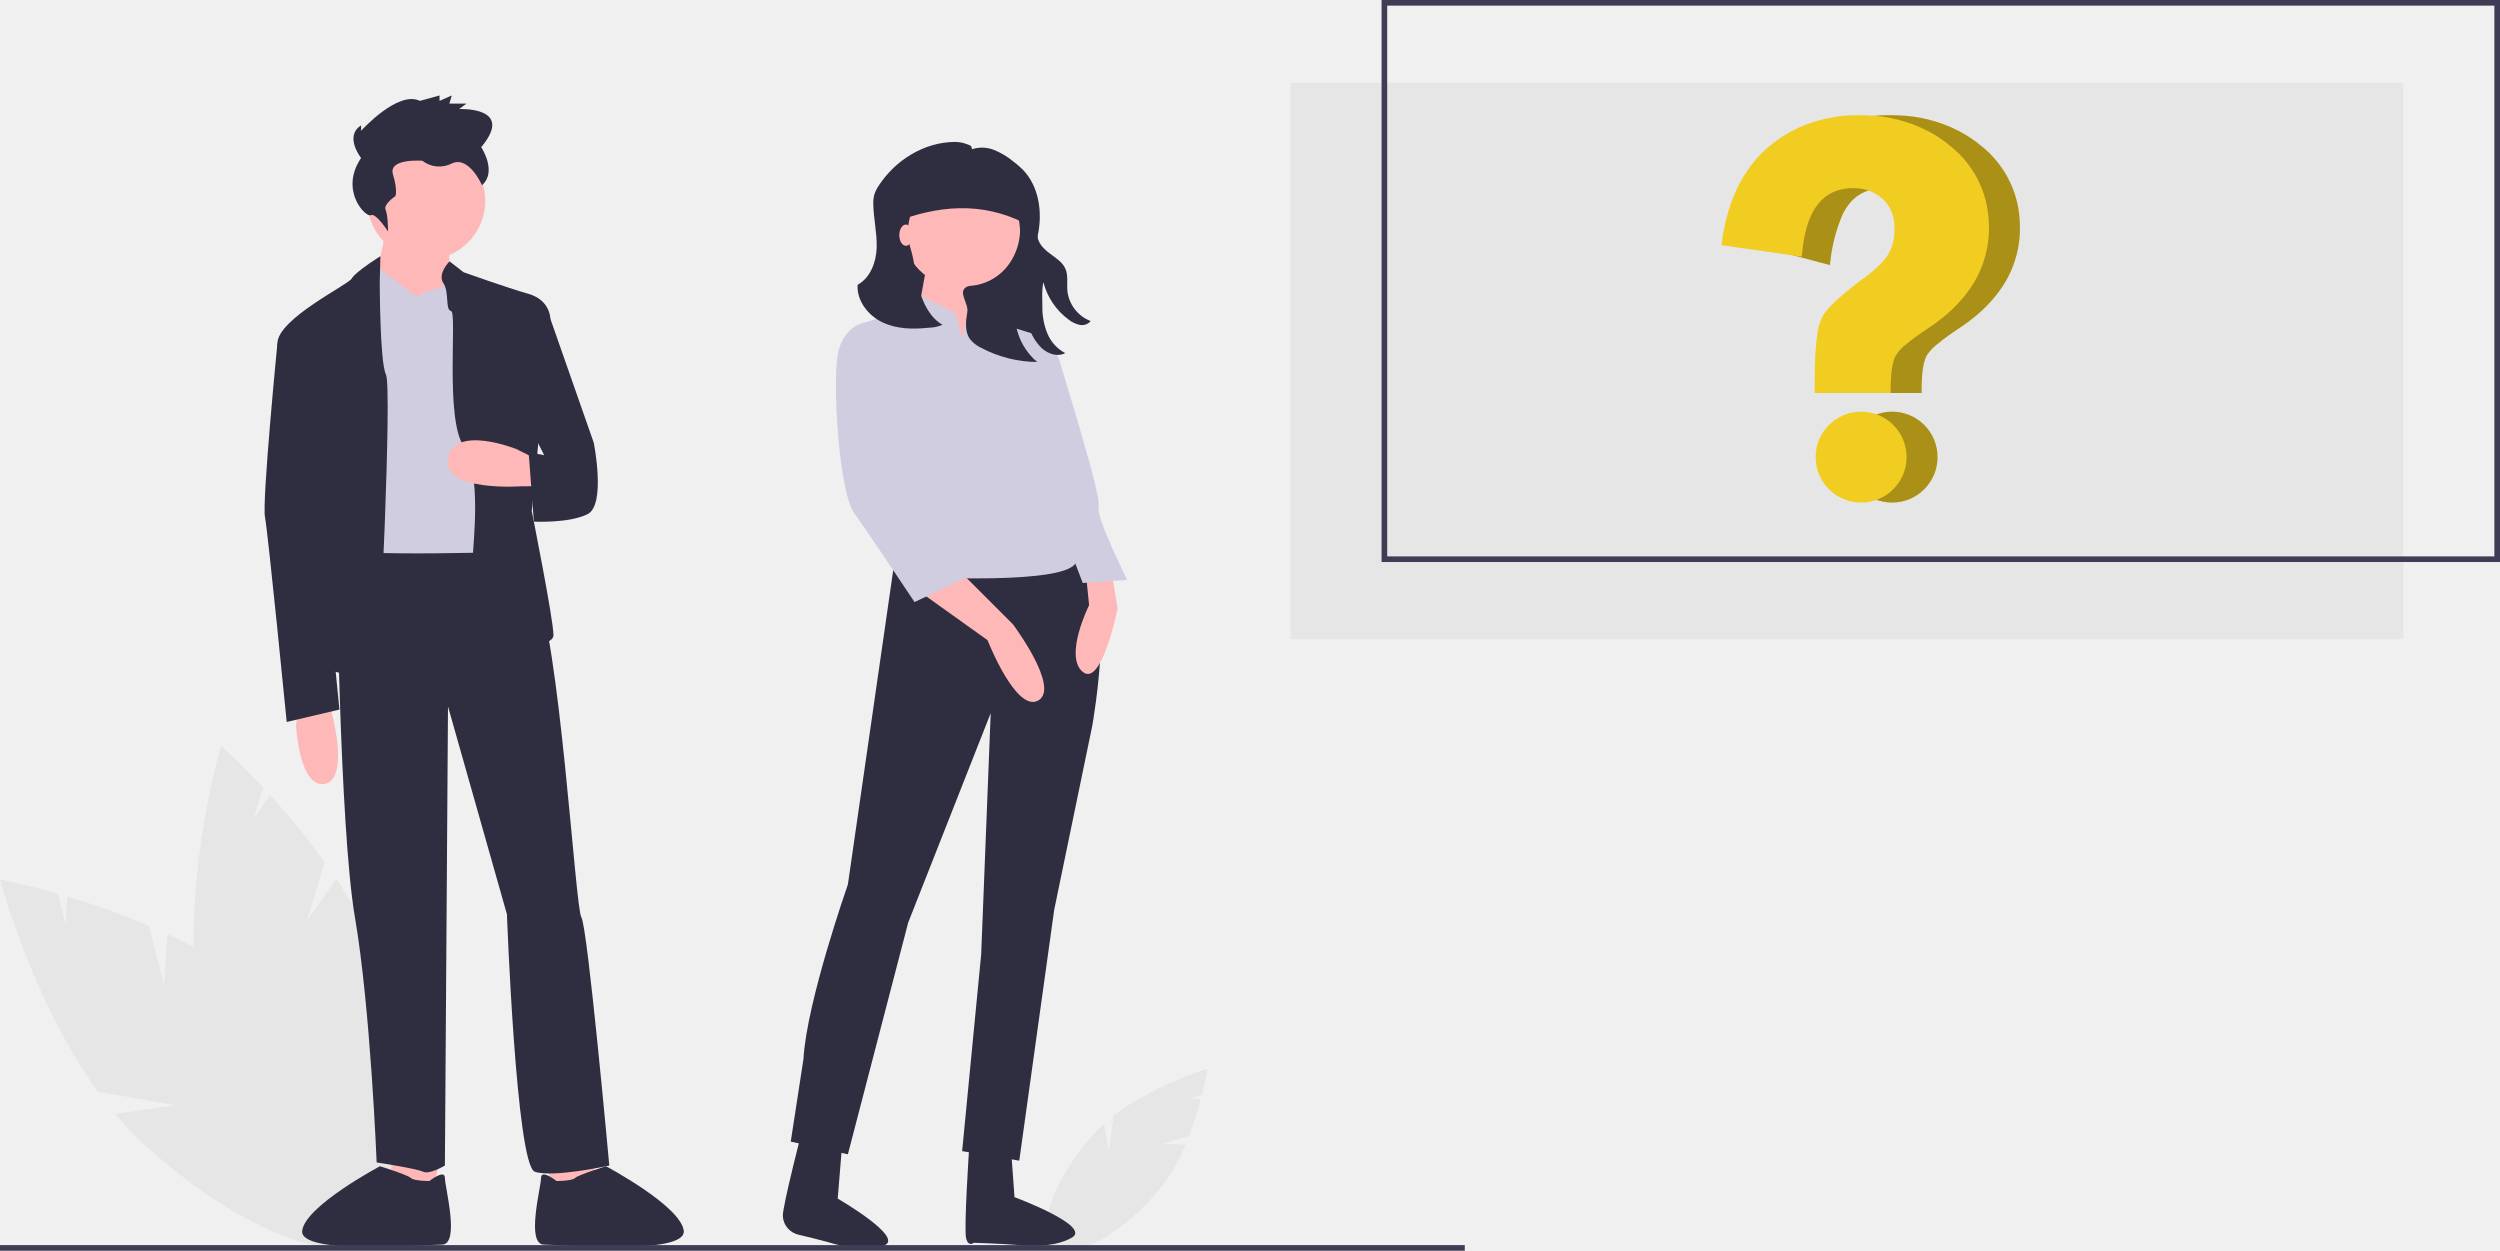
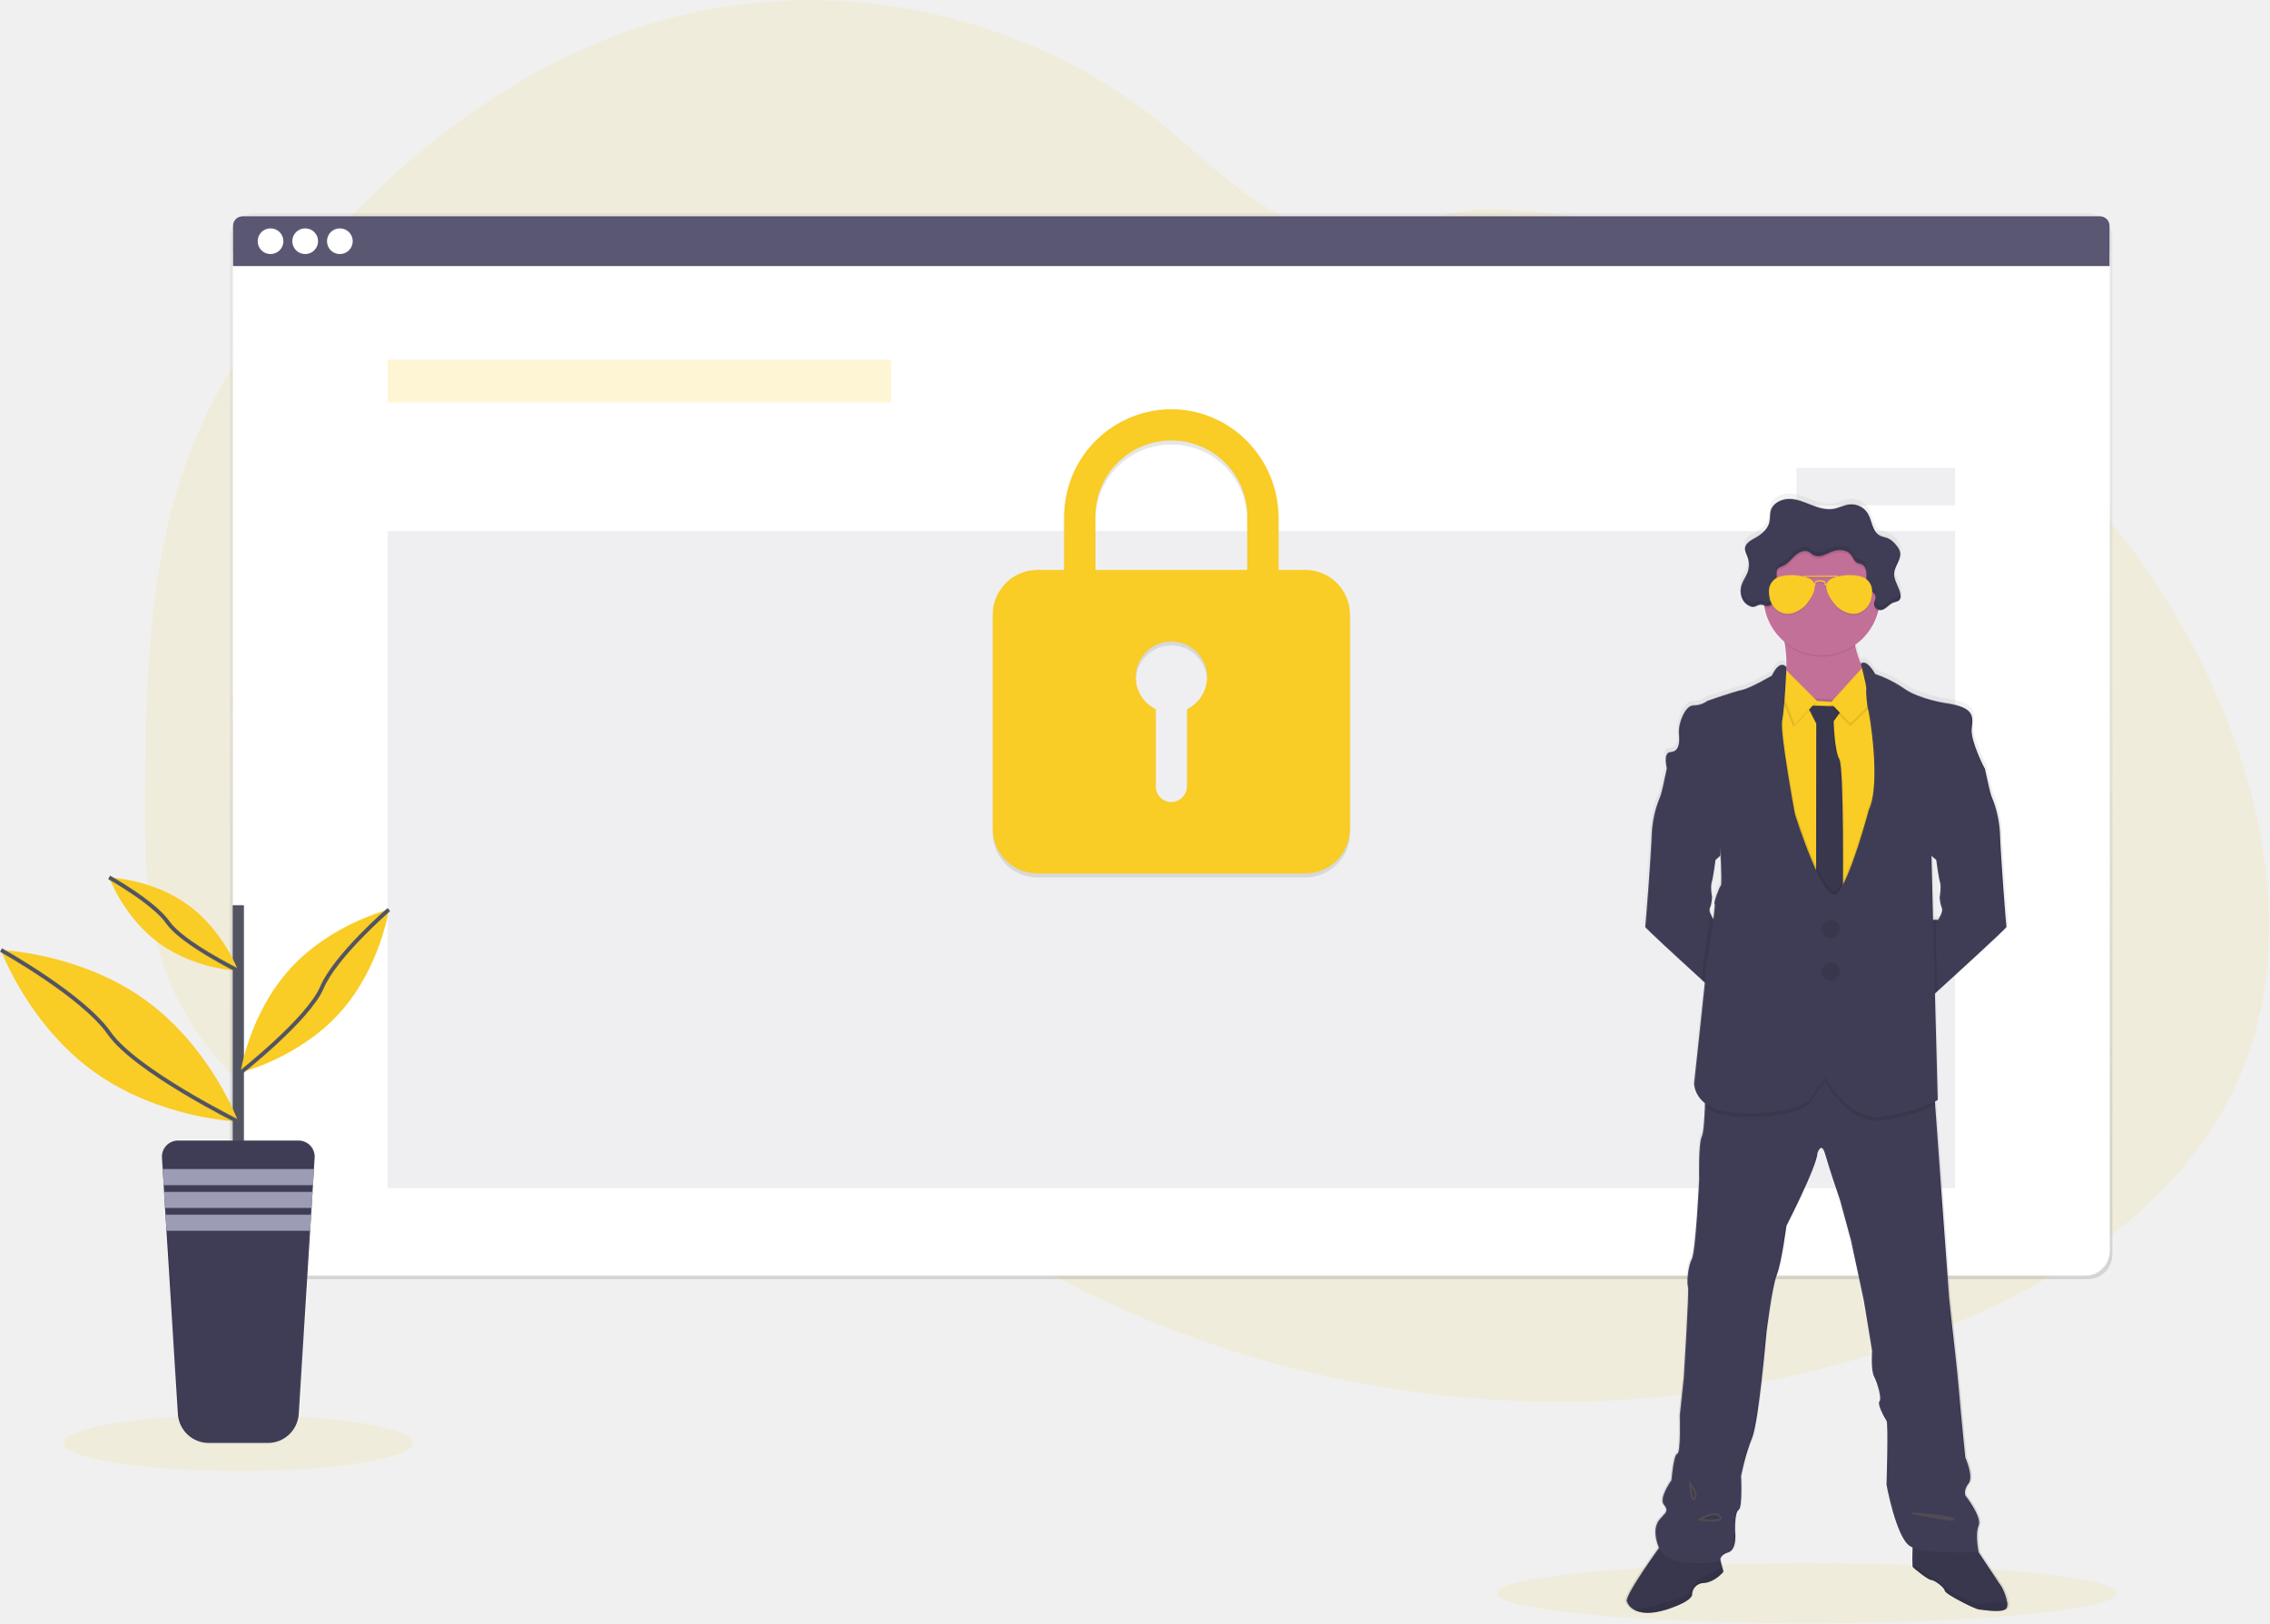
- <svg xmlns="http://www.w3.org/2000/svg" id="ffb55883-6880-4c99-84fd-4a8eccb5f463" data-name="Layer 1" width="887.5" height="444.01" viewBox="0 0 887.5 444.01">
-   <rect x="458.131" y="29.395" width="395.038" height="197.519" fill="#e6e6e6" />
-   <path d="M568.961,634.043l9.356-2.697a122.561,122.561,0,0,0,4.242-13.147l-4.394-.16,4.79-1.381c1.387-5.527,1.955-9.276,1.955-9.276s-18.976,5.652-33.266,16.681l-1.763,12.37-1.687-9.511a49.586,49.586,0,0,0-4.392,4.421c-13.757,15.817-19.744,33.132-13.372,38.675s22.691-2.787,36.448-18.603a65.281,65.281,0,0,0,10.215-17.075Z" transform="translate(-156.25 -227.9951)" fill="#e6e6e6" />
-   <path d="M214.485,577.687l-5.333-21.034a273.135,273.135,0,0,0-28.978-10.396l-.673,9.775-2.73-10.77c-12.212-3.487-20.52-5.023-20.52-5.023s11.222,42.674,34.759,75.298l27.426,4.818-21.307,3.072a110.504,110.504,0,0,0,9.531,10.1c34.24,31.782,72.377,46.364,85.181,32.569s-4.573-50.742-38.813-82.524c-10.615-9.853-23.949-17.76-37.297-23.982Z" transform="translate(-156.25 -227.9951)" fill="#e6e6e6" />
-   <path d="M265.205,554.844l6.307-20.763a273.135,273.135,0,0,0-19.433-23.878l-5.629,8.02,3.229-10.631c-8.652-9.298-14.969-14.907-14.969-14.907s-12.452,42.331-9.166,82.426l20.988,18.301-19.827-8.384a110.503,110.503,0,0,0,2.938,13.573c12.883,44.906,37.992,77.101,56.084,71.911s22.314-45.801,9.431-90.706c-3.994-13.921-11.322-27.582-19.531-39.809Z" transform="translate(-156.25 -227.9951)" fill="#e6e6e6" />
-   <polygon points="194.275 413.765 196.478 423.676 211.894 422.574 210.793 411.563 194.275 413.765" fill="#ffb8b8" />
-   <polygon points="155.735 413.765 153.533 423.676 138.116 422.574 139.218 411.563 155.735 413.765" fill="#ffb8b8" />
-   <circle cx="151.33" cy="71.306" r="20.922" fill="#ffb8b8" />
-   <polygon points="138.116 76.812 132.611 102.139 160.139 110.948 159.038 79.015 138.116 76.812" fill="#ffb8b8" />
-   <path d="M304.277,333.437l-13.854-10.489s-2.663-3.826-3.764-.522S275.647,337.842,275.647,337.842l7.708,90.295,58.361,1.101s-22.805-105.259-25.717-101.631S305.378,331.235,304.277,333.437Z" transform="translate(-156.25 -227.9951)" fill="#d0cde1" />
-   <path d="M315.839,320.774s-4.405,4.405-2.202,7.708.551,9.429,2.753,9.945-2.202,37.955,4.405,47.865,3.303,35.237,3.303,39.642,6.607,30.832,6.607,30.832,22.023,2.202,22.023-3.303-7.708-44.046-7.708-44.046l6.607-68.272s0-6.607-7.708-8.809-23.124-7.708-23.124-7.708Z" transform="translate(-156.25 -227.9951)" fill="#2f2e41" />
-   <path d="M347.222,400.608H341.716s-28.63,2.202-26.428-9.91,24.225-3.303,24.225-3.303l6.607,3.303Z" transform="translate(-156.25 -227.9951)" fill="#ffb8b8" />
-   <path d="M291.298,318.922s-9.044,5.706-10.145,7.908-26.428,14.315-26.428,23.124,7.708,18.72,7.708,18.72l9.91,96.901s16.517,5.506,17.618,1.101,5.506-101.306,3.303-105.711-2.202-33.035-2.202-33.035Z" transform="translate(-156.25 -227.9951)" fill="#2f2e41" />
-   <path d="M262.433,478.79l-1.101,6.607s1.101,22.023,9.91,20.922,3.303-23.124,3.303-23.124l-1.101-4.405Z" transform="translate(-156.25 -227.9951)" fill="#ffb8b8" />
-   <path d="M275.647,422.631s1.101,99.104,6.607,131.037,7.708,86.991,7.708,86.991,14.315,2.202,16.517,3.303,7.708-2.202,7.708-2.202l1.101-162.971,20.922,73.777s3.303,89.193,9.91,91.396,26.428-2.202,26.428-2.202-7.708-84.789-9.91-88.092-7.708-100.205-16.517-117.823l-3.303-12.113S280.051,425.934,275.647,422.631Z" transform="translate(-156.25 -227.9951)" fill="#2f2e41" />
-   <path d="M353.829,647.266s-5.506-4.405-5.506-1.101-5.506,23.675,1.101,23.675,50.653,3.854,49.552-4.955-27.599-22.876-27.599-22.876-9.841,3.055-10.942,4.156S353.829,647.266,353.829,647.266Z" transform="translate(-156.25 -227.9951)" fill="#2f2e41" />
-   <path d="M308.681,647.266s5.506-4.405,5.506-1.101,5.506,23.675-1.101,23.675-50.653,3.854-49.552-4.955,27.599-22.876,27.599-22.876,9.841,3.055,10.942,4.156S308.681,647.266,308.681,647.266Z" transform="translate(-156.25 -227.9951)" fill="#2f2e41" />
-   <path d="M343.918,340.044l7.708,1.101,15.416,44.046s4.405,22.023-2.202,25.327-19.077,2.658-19.077,2.658L343.918,388.495l5.506,1.101-5.506-11.012Z" transform="translate(-156.25 -227.9951)" fill="#2f2e41" />
-   <path d="M260.231,345.55l-5.506,4.405s-5.506,56.159-4.405,61.665,7.708,72.676,7.708,72.676l18.72-4.405L263.534,346.651Z" transform="translate(-156.25 -227.9951)" fill="#2f2e41" />
-   <path d="M284.434,284.095s-6.091-7.727,0-11.591v1.932s13.053-14.489,20.885-10.625l6.962-1.932v1.932l4.351-1.932-.87,2.898h6.091l-2.611,1.932s20.014-.966,7.832,13.523c0,0,5.791,8.687.285,13.52,0,0-4.636-10.622-10.727-7.724a9.7,9.7,0,0,1-10.442-.966s-12.183-.966-10.442,4.83.87,7.727.87,7.727-4.351,2.898-3.481,4.83.87,7.727.87,7.727-4.351-6.761-6.091-5.795S276.603,295.686,284.434,284.095Z" transform="translate(-156.25 -227.9951)" fill="#2f2e41" />
-   <polygon points="366.909 125.259 320.608 126.409 314.376 71.2 366.909 71.2 366.909 125.259" fill="#2f2e41" />
-   <path d="M474.148,424.824,457.247,542.002s-14.647,41.688-15.774,61.969l-4.507,29.295,20.281,4.507L478.655,555.523l29.295-74.363L504.569,566.79l-6.76,69.856,20.281,3.38,12.394-89.01L544.004,485.667s10.14-56.336-5.634-61.969Z" transform="translate(-156.25 -227.9951)" fill="#2f2e41" />
-   <path d="M455.891,626.075l-2.255,27.424s24.135,13.953,16.391,16.658-18.343-.775-20.511-1.39c-2.289-.649-6.564-1.684-9.798-2.451a7.186,7.186,0,0,1-5.562-6.472l-.006-.101c-.195-3.375,7.418-32.7,7.418-32.7Z" transform="translate(-156.25 -227.9951)" fill="#2f2e41" />
-   <path d="M514.499,626.761l1.9,26.223s27.483,10.211,20.399,14.345-18.153,2.744-20.399,2.555c-4.14-.349-14.443-.696-14.443-.696s-1.905,1.649-2.741-1.626,1.115-32.532,1.115-32.532Z" transform="translate(-156.25 -227.9951)" fill="#2f2e41" />
-   <circle cx="341.559" cy="80.777" r="21.408" fill="#ffb8b8" />
-   <polygon points="329.165 93.171 324.658 117.959 343.812 126.973 348.319 95.425 329.165 93.171" fill="#ffb8b8" />
-   <path d="M483.161,438.345l23.661,16.901s10.14,25.914,18.027,21.408-9.014-27.041-9.014-27.041L496.682,430.458Z" transform="translate(-156.25 -227.9951)" fill="#ffb8b8" />
-   <path d="M550.764,430.458l2.253,13.521s-5.634,28.168-12.394,22.534,2.253-23.661,2.253-23.661l-1.127-11.267Z" transform="translate(-156.25 -227.9951)" fill="#ffb8b8" />
-   <path d="M497.809,348.207l-2.253-9.014-13.521-6.76-4.507,5.634-14.647,4.507,16.901,90.137s57.462,3.38,58.589-5.634S527.103,393.276,527.103,393.276s3.38-12.394,2.253-19.154l-4.507-27.041-18.027-5.634-4.117-4.981-3.77,6.108Z" transform="translate(-156.25 -227.9951)" fill="#d0cde1" />
-   <path d="M466.261,344.827l-3.38-2.253s-6.76,1.127-9.014,10.14,0,49.575,5.634,57.462,21.408,31.548,21.408,31.548l21.408-10.14-22.534-25.914-5.634-32.675Z" transform="translate(-156.25 -227.9951)" fill="#d0cde1" />
-   <path d="M515.836,349.334l9.014-2.253s5.634,2.253,7.887,10.14,14.647,47.322,13.521,50.702,10.14,25.914,10.14,25.914l-15.774,1.127-9.014-23.661-9.014-23.661Z" transform="translate(-156.25 -227.9951)" fill="#d0cde1" />
-   <path d="M460.705,329.102c4.515-2.479,6.616-8.044,6.765-13.192.15-5.148-1.099-10.244-1.197-15.393a11.898,11.898,0,0,1,.267-3.139,12.074,12.074,0,0,1,1.727-3.574c5.871-8.996,16.076-15.324,26.826-15.424a11.914,11.914,0,0,1,4.539.835c1.111.445,1.475.391,1.688,1.755a11.359,11.359,0,0,1,7.796.248,26.375,26.375,0,0,1,6.817,4.06,30.749,30.749,0,0,1,3.447,2.984c5.681,5.885,6.989,14.955,5.343,22.968-.535,2.605,2.032,5.12,4.156,6.72s4.577,3.069,5.62,5.515c1.003,2.353.452,5.044.654,7.594a12.989,12.989,0,0,0,8.286,10.913,3.998,3.998,0,0,1-3.857,1.356,9.492,9.492,0,0,1-4.019-1.913,23.906,23.906,0,0,1-8.912-13.224c-.624,2.838-.382,5.765-.359,8.67a24.217,24.217,0,0,0,1.756,9.47,13.866,13.866,0,0,0,6.384,7.03c-2.786,1.364-5.857.376-8.218-1.637a17.175,17.175,0,0,1-4.729-7.88,39.274,39.274,0,0,1-1.892-14.906,21.283,21.283,0,0,0-2.671,14.51,22.184,22.184,0,0,0,7.524,13.06,43.219,43.219,0,0,1-19.781-4.982,11.196,11.196,0,0,1-4.057-3.125c-1.963-2.724-1.499-6.439-.948-9.751.436-2.619-2.837-6.405-.963-8.286a3.107,3.107,0,0,1,2.083-.895A18.437,18.437,0,0,0,514.823,321.194a21.316,21.316,0,0,0,3.549-10.93,19.889,19.889,0,1,0-38.886,5.902,39.911,39.911,0,0,1,1.448,6.74,52.959,52.959,0,0,0,1.614,7.841c1.418,4.938,3.82,9.976,8.265,12.551a12.9,12.9,0,0,1-4.915,1.041c-5.578.615-11.444.479-16.492-1.971C464.358,339.919,460.346,334.702,460.705,329.102Z" transform="translate(-156.25 -227.9951)" fill="#2f2e41" />
-   <path d="M472.876,307.247c16.019-6.42,31.81-7.79,47.191,0V294.306a8.429,8.429,0,0,0-8.429-8.429H479.535a6.659,6.659,0,0,0-6.659,6.659Z" transform="translate(-156.25 -227.9951)" fill="#2f2e41" />
-   <ellipse cx="321.611" cy="83.488" rx="2.361" ry="3.778" fill="#ffb8b8" />
-   <rect y="442.01" width="520" height="2" fill="#3f3d56" />
-   <path d="M1043.75,427.515H646.71v-199.52h397.04Zm-395.04-2h393.04v-195.52H648.71Z" transform="translate(-156.25 -227.9951)" fill="#3f3d56" />
-   <path d="M844.08,390.285a16.138,16.138,0,1,1-16.15-16.15A16.105,16.105,0,0,1,844.08,390.285Z" transform="translate(-156.25 -227.9951)" fill="#f2cd21" />
-   <path d="M844.08,390.285a16.138,16.138,0,1,1-16.15-16.15A16.105,16.105,0,0,1,844.08,390.285Z" transform="translate(-156.25 -227.9951)" opacity="0.3" />
-   <path d="M873.33,308.875a37.394,37.394,0,0,1-3.19,15.33,38.171,38.171,0,0,1-3.31,5.95,49.257,49.257,0,0,1-9.44,10.2c-.62.52-1.3,1.06-2.21,1.76-1.14.85-2.41,1.74-3.87,2.7a80.778,80.778,0,0,0-7.43,5.43,16.484,16.484,0,0,0-3.61,3.9c-1.23,2.15-1.85,6.31-1.85,12.37v1H811.46v-4.68c0-3.66.09-6.74.26-9.42a67.414,67.414,0,0,1,.76-7.25,17.995,17.995,0,0,1,1.88-6.05c1.77-2.95,6.04-6.96,13.04-12.26.3-.22.6-.45.91-.68.29-.2.57-.41.86-.63a41.521,41.521,0,0,0,6.66-5.9,21.335,21.335,0,0,0,1.62-2.16l.13-.2a17.275,17.275,0,0,0,2.22-9.12,15.976,15.976,0,0,0-.16-2.41,12.748,12.748,0,0,0-4.06-8.12,14.524,14.524,0,0,0-9.11-3.8c-.43-.04-.83-.05-1.24-.05a19.346,19.346,0,0,0-4.73.56,14.252,14.252,0,0,0-7.44,4.6,19.343,19.343,0,0,0-2.6,3.97,57.982,57.982,0,0,0-4.48,17.14l-.1,1.05-25.38-6.76v-11.19c.12-.45.25-.9.39-1.34a50.499,50.499,0,0,1,7.63-15.63,39.674,39.674,0,0,1,4.93-5.57c.43-.43.9-.85,1.37-1.26a45.573,45.573,0,0,1,10.09-6.64l.32-.15a50.783,50.783,0,0,1,22.03-4.68c.79,0,1.72.01,2.64.06a50.321,50.321,0,0,1,21.69,5.53,44.201,44.201,0,0,1,8.43,5.68,36.015,36.015,0,0,1,13.01,23.68A42.233,42.233,0,0,1,873.33,308.875Z" transform="translate(-156.25 -227.9951)" fill="#f2cd21" />
-   <path d="M873.33,308.875a37.394,37.394,0,0,1-3.19,15.33,38.171,38.171,0,0,1-3.31,5.95,49.257,49.257,0,0,1-9.44,10.2c-.62.52-1.3,1.06-2.21,1.76-1.14.85-2.41,1.74-3.87,2.7a80.778,80.778,0,0,0-7.43,5.43,16.484,16.484,0,0,0-3.61,3.9c-1.23,2.15-1.85,6.31-1.85,12.37v1H811.46v-4.68c0-3.66.09-6.74.26-9.42a67.414,67.414,0,0,1,.76-7.25,17.995,17.995,0,0,1,1.88-6.05c1.77-2.95,6.04-6.96,13.04-12.26.3-.22.6-.45.91-.68.29-.2.57-.41.86-.63a41.521,41.521,0,0,0,6.66-5.9,21.335,21.335,0,0,0,1.62-2.16l.13-.2a17.275,17.275,0,0,0,2.22-9.12,15.976,15.976,0,0,0-.16-2.41,12.748,12.748,0,0,0-4.06-8.12,14.524,14.524,0,0,0-9.11-3.8c-.43-.04-.83-.05-1.24-.05a19.346,19.346,0,0,0-4.73.56,14.252,14.252,0,0,0-7.44,4.6,19.343,19.343,0,0,0-2.6,3.97,57.982,57.982,0,0,0-4.48,17.14l-.1,1.05-25.38-6.76v-11.19c.12-.45.25-.9.39-1.34a50.499,50.499,0,0,1,7.63-15.63,39.674,39.674,0,0,1,4.93-5.57c.43-.43.9-.85,1.37-1.26a45.573,45.573,0,0,1,10.09-6.64l.32-.15a50.783,50.783,0,0,1,22.03-4.68c.79,0,1.72.01,2.64.06a50.321,50.321,0,0,1,21.69,5.53,44.201,44.201,0,0,1,8.43,5.68,36.015,36.015,0,0,1,13.01,23.68A42.233,42.233,0,0,1,873.33,308.875Z" transform="translate(-156.25 -227.9951)" opacity="0.3" />
-   <path d="M833.08,390.285a16.138,16.138,0,1,1-16.15-16.15A16.105,16.105,0,0,1,833.08,390.285Z" transform="translate(-156.25 -227.9951)" fill="#f2cd21" />
-   <path d="M862.33,308.875a37.394,37.394,0,0,1-3.19,15.33,38.171,38.171,0,0,1-3.31,5.95,49.257,49.257,0,0,1-9.44,10.2c-.62.52-1.3,1.06-2.21,1.76-1.14.85-2.41,1.74-3.87,2.7a80.778,80.778,0,0,0-7.43,5.43,16.484,16.484,0,0,0-3.61,3.9c-1.23,2.15-1.85,6.31-1.85,12.37v1H800.46v-4.68c0-3.66.09-6.74.26-9.42a67.414,67.414,0,0,1,.76-7.25,17.995,17.995,0,0,1,1.88-6.05c1.77-2.95,6.04-6.96,13.04-12.26.3-.22.6-.45.91-.68.29-.2.57-.41.86-.63a41.521,41.521,0,0,0,6.66-5.9,21.335,21.335,0,0,0,1.62-2.16l.13-.2a17.275,17.275,0,0,0,2.22-9.12,15.976,15.976,0,0,0-.16-2.41,12.748,12.748,0,0,0-4.06-8.12,14.524,14.524,0,0,0-9.11-3.8c-.43-.04-.83-.05-1.24-.05a19.346,19.346,0,0,0-4.73.56,14.252,14.252,0,0,0-7.44,4.6,19.343,19.343,0,0,0-2.6,3.97c-1.8,3.59-2.97,8.35-3.48,14.14l-.1,1.05-28.54-4.07.14-.99a71.623,71.623,0,0,1,2.41-11.23,50.499,50.499,0,0,1,7.63-15.63,39.674,39.674,0,0,1,4.93-5.57c.43-.43.9-.85,1.37-1.26a45.573,45.573,0,0,1,10.09-6.64l.32-.15a50.783,50.783,0,0,1,22.03-4.68c.79,0,1.72.01,2.64.06a50.321,50.321,0,0,1,21.69,5.53,44.201,44.201,0,0,1,8.43,5.68,36.015,36.015,0,0,1,13.01,23.68A42.233,42.233,0,0,1,862.33,308.875Z" transform="translate(-156.25 -227.9951)" fill="#f2cd21" />
+ <svg xmlns="http://www.w3.org/2000/svg" xmlns:xlink="http://www.w3.org/1999/xlink" id="06c42c9d-6d9c-45ee-a61b-17902c1dca73" data-name="Layer 1" width="1145.57" height="819.91" viewBox="0 0 1145.57 819.91">
+   <defs>
+     <linearGradient id="2f697947-2a6f-450c-95af-56e5336b1d5f" x1="591.3" y1="646.08" x2="591.3" y2="107.75" gradientUnits="userSpaceOnUse">
+       <stop offset="0" stop-color="gray" stop-opacity="0.25" />
+       <stop offset="0.54" stop-color="gray" stop-opacity="0.12" />
+       <stop offset="1" stop-color="gray" stop-opacity="0.1" />
+     </linearGradient>
+     <linearGradient id="2563b911-9cd4-457d-b636-acc38b40f33a" x1="944.34" y1="854.67" x2="944.34" y2="289.29" xlink:href="#2f697947-2a6f-450c-95af-56e5336b1d5f" />
+   </defs>
+   <path d="M1154.4,591.26c-26.57,54.81-80.52,91.46-136.43,115.63-75.27,32.55-158.16,45.46-239.91,40q-21.49-1.43-42.85-4.57a540.44,540.44,0,0,1-143.27-41.72q-19.74-8.89-38.68-19.41a494.85,494.85,0,0,1-60.46-39.54q-7.23-5.52-14.26-11.32c-3.25-2.68-6.47-5.42-9.74-8.08-6.9-5.61-14-10.94-21.92-14.93a78.31,78.31,0,0,0-7.34-3.24c-25.08-9.54-54-5.94-80.11,1.5-19.86,5.66-39.22,13.41-59.06,18.94a196,196,0,0,1-26.91,5.72A143.21,143.21,0,0,1,213,624.93l-1.67-.52q-4.2-1.32-8.33-2.89l-1.67-.64q-4-1.54-7.83-3.31l-1.67-.76q-4-1.86-7.83-3.93c-.92-.48-1.83-1-2.73-1.49a163.67,163.67,0,0,1-39.16-30.49c-.33-.33-.64-.67-1-1-1.59-1.72-3.15-3.47-4.66-5.26-.56-.66-1.12-1.32-1.67-2q-2.69-3.28-5.19-6.71c-.25-.33-.49-.67-.73-1A144.59,144.59,0,0,1,112,534.44c-.14-.33-.27-.67-.39-1q-2-5.15-3.65-10.47c-.45-1.48-.88-3-1.26-4.48-.13-.44-.25-.89-.36-1.33-5.52-21.73-6.15-44.32-6.15-66.78q0-3.93,0-7.85c.16-36.33.72-73.28,6.08-109.11,0-.25.07-.5.11-.74a340.76,340.76,0,0,1,7.31-35.82A264.25,264.25,0,0,1,126,260.56c12.33-29,30.26-55.39,50.17-79.85C226.32,119.16,292.09,67.49,369.07,48.15c82.95-20.83,175.14-.87,242.05,52.4,20.4,16.24,38.73,35.47,61.64,47.92,20,10.84,43.41,15.33,64.83,6.8,17.7-7.05,29.22-10.55,49.1-9.48A411.56,411.56,0,0,1,907.05,171c1.56.57,3.12,1.16,4.67,1.75C1012.43,211.28,1099,287.83,1144,386.2q1.79,3.9,3.47,7.86C1174.3,456.73,1184,530.18,1154.4,591.26Z" transform="translate(-26.97 -40.04)" fill="#f9cc26" opacity="0.1" />
+   <ellipse cx="120.3" cy="728.81" rx="88.28" ry="14.18" fill="#f9cc26" opacity="0.1" />
+   <ellipse cx="912.26" cy="804.71" rx="156.53" ry="15.2" fill="#f9cc26" opacity="0.1" />
+   <rect x="116.14" y="107.75" width="950.33" height="538.33" rx="12.49" ry="12.49" fill="url(#2f697947-2a6f-450c-95af-56e5336b1d5f)" />
+   <rect x="117.65" y="115.32" width="947.42" height="528.97" rx="12.49" ry="12.49" fill="#fff" />
+   <rect x="117.65" y="115.32" width="947.42" height="528.97" rx="12.49" ry="12.49" fill="#fff" />
+   <rect x="117.65" y="115.32" width="947.42" height="528.97" rx="12.49" ry="12.49" fill="#fff" opacity="0.04" />
+   <path d="M1087.23,149.29H149.43a4.81,4.81,0,0,0-4.81,4.81v20.33H1092V154.1A4.81,4.81,0,0,0,1087.23,149.29Z" transform="translate(-26.97 -40.04)" fill="#5a5773" />
+   <g id="6c975d28-8d47-4ade-9154-b3b78f637b65" data-name="buttons">
+     <circle cx="136.57" cy="121.82" r="6.5" fill="#fff" />
+     <circle cx="154.07" cy="121.82" r="6.5" fill="#fff" />
+     <circle cx="171.57" cy="121.82" r="6.5" fill="#fff" />
+   </g>
+   <rect x="195.68" y="181.67" width="254.25" height="21.58" fill="#f9cc26" opacity="0.2" />
+   <rect x="195.68" y="268.2" width="791.36" height="331.96" fill="#5a5773" opacity="0.1" />
+   <path d="M686,329.89H672.45V303.57c0-29.7-23.68-54.39-53.38-54.84a54.28,54.28,0,0,0-54.85,54.11v27.05H550.7a22.62,22.62,0,0,0-22.55,22.55V460.66a22.62,22.62,0,0,0,22.55,22.55H686a22.61,22.61,0,0,0,22.54-22.55V352.44A22.61,22.61,0,0,0,686,329.89Zm-59.75,70.35V439a8.09,8.09,0,0,1-7.5,8.12,7.91,7.91,0,0,1-8.28-7.9v-39a18,18,0,1,1,15.78,0Zm30.44-70.35H580V302.84a38.33,38.33,0,0,1,76.66,0Z" transform="translate(-26.97 -40.04)" opacity="0.1" />
+   <path d="M686,327.89H672.45V301.57c0-29.7-23.68-54.39-53.38-54.84a54.28,54.28,0,0,0-54.85,54.11v27.05H550.7a22.62,22.62,0,0,0-22.55,22.55V458.66a22.62,22.62,0,0,0,22.55,22.55H686a22.61,22.61,0,0,0,22.54-22.55V350.44A22.61,22.61,0,0,0,686,327.89Zm-59.75,70.35V437a8.09,8.09,0,0,1-7.5,8.12,7.91,7.91,0,0,1-8.28-7.9v-39a18,18,0,1,1,15.78,0Zm30.44-70.35H580V300.84a38.33,38.33,0,0,1,76.66,0Z" transform="translate(-26.97 -40.04)" fill="#f9cc26" />
+   <rect x="906.94" y="236.25" width="80.1" height="18.91" fill="#5a5773" opacity="0.1" />
+   <path d="M1041.27,849.33a28.47,28.47,0,0,0-2.68-7.61l-12-17.92h.07s-1.89-9,0-13.42-6.74-15.29-6.74-15.29-1.05-2.73,1.69-6.09-1.69-13.2-1.69-13.2-2.1-20.55-2.31-23.69-1.9-20.54-1.9-20.54l-4-36.89-7.12-97.77-.13-1.83c.88-.43,1.35-.7,1.35-.7l-1.42-54.06,1.23-1.11c10.74-9.72,35.51-32.22,35.26-32.71s-3-37.57-3.32-46.85a55.83,55.83,0,0,0-4.26-19.18c-.62-1.23-2.41-9.34-3.15-12.77-.2-.94-.33-1.53-.33-1.53s-7.26-13.84-6.63-20.13,1.89-11-13.59-13.2c0,0-13-1.94-20.74-7.23A59,59,0,0,0,974,378.17s-4.34-8-7.36-5.29a42,42,0,0,1-2.85-8.91l-.09-.56a29.47,29.47,0,0,0,11.64-16.66c.1-.38.18-.77.27-1.15a3.25,3.25,0,0,0,.93.17c2.63,0,4.25-2.93,6.71-3.86,1-.39,2.23-.45,3-1.24a2.93,2.93,0,0,0,.66-2.21,4.51,4.51,0,0,0,0-.82,2.93,2.93,0,0,0,0-.29l0,.1c-.67-3.64-3.49-6.87-3.18-10.57.3-3.48,3.36-6.54,3.11-9.93a5.4,5.4,0,0,0-.07-.8l0,.12a8.56,8.56,0,0,0-2-3.54,11.36,11.36,0,0,0-4.12-3.46c-1.39-.61-3-.75-4.3-1.48-3.82-2.08-3.81-7.5-6.08-11.2A9.91,9.91,0,0,0,961,292c-2.84.28-5.41,1.79-8.22,2.28-3.84.68-7.75-.57-11.39-2s-7.33-3-11.24-3-8.14,2-9.32,5.69c-.63,2-.32,4.15-.8,6.18-.86,3.58-4,6.14-7.25,7.92-2,1.11-4.38,2.38-5,4.48,0-.06,0-.11,0-.16a3.84,3.84,0,0,0-.1.51,3.75,3.75,0,0,0,0,.67c0,1.44.76,2.81,1.27,4.18a11.53,11.53,0,0,1-.06,8.06c-.74,1.9-2,3.57-2.72,5.46a10.75,10.75,0,0,0-.66,2.74l0-.16a11,11,0,0,0,0,1.28,9,9,0,0,0,1,4.2A7.54,7.54,0,0,0,911,344.1c2,.46,3.25-1.5,5.36-1a8.42,8.42,0,0,1,1.11.35c.07.45.14.9.22,1.34a29.39,29.39,0,0,0,10.14,17.17c0,.24.08.48.11.73h0a67.15,67.15,0,0,1,.83,12.06s-3.15-4.61-7.47,4.29c0,0-11.27,6.5-15.16,7.24s-17.7,5.55-17.7,5.55a12.18,12.18,0,0,1-7.16,2.31c-4.31,0-7.89,9.43-7.37,14.56s-.31,8.91-4.32,9.12-1.82,8.34-1.79,8.48l-.37,1.75c-.78,3.58-2.48,11.26-3.08,12.46a56,56,0,0,0-4.27,19.18c-.31,9.28-3,46.22-3.31,46.85-.21.41,16.76,15.92,28.69,26.76l1.73,1.56-5.49,51.28a13.69,13.69,0,0,0,5.64,10c0,.6,0,1.21-.06,1.84-.24,6-.72,13.26-1.68,15.16-1.68,3.36-1.26,21.38-1.26,21.38s-1.69,36.68-3.79,40.67-2.53,12.36-1.9,14-2.11,45.69-2.11,45.69l-2.1,19.71s.63,18.86-1.27,19.28-2.95,13.42-2.95,13.42-6.73,9.22-3.79,12.57-.43,4.83-.74,5.66-6.42,4-2,15.72a3.45,3.45,0,0,0,.14.34c-4.14,5.75-17.26,24.3-16.46,27.12a7.43,7.43,0,0,0,3.5,4.2c3.09,1.85,8.39,2.71,16.82,0,14-4.51,13-7.76,13-7.76a5.94,5.94,0,0,1,5.9-5.66c5.79-.42,10.11-5.76,10.11-5.76l-.68-2.53-.93-3.5c.11-1,.82-2.75,4-3.72,4.85-1.47,3.58-10.69,3.58-10.69s-.42-9.64,1.68-10.9,1.27-17.19,1.27-17.19,2.32-11.53,5.68-19.29,7.38-53.86,7.38-53.86,2.73-22.64,5.26-29.14,4.85-24.73,4.85-24.73,15.59-30.19,15.79-36.9c0,0,2-6.29,4,.63s7.62,23.48,7.62,23.48l5.47,20.33,6.53,30.39,4.22,25.58s-.64,9.64,1,13,4,11.1,2.74,12.57,2.52,8.39,3.58,9.85,0,32.49,0,32.49,4.84,26.41,11.79,31a8.5,8.5,0,0,0,1.54.8c-.1,2.86-.2,6.69-.07,8.69a3.33,3.33,0,0,0,.22,1.31c.63.84,7.79,6.5,9.27,6.5s6.73,3.67,6.95,5.45,15.39,9.32,17.54,9.54,12.57,2.09,14-.84A4.85,4.85,0,0,0,1041.27,849.33ZM1004,471.61l1.08.93s1.11,8.65,1.9,11.24-.16,7.63-.16,7.63a17.55,17.55,0,0,0,1.11,5.5c.94,1.89-1.9,6-1.9,6h-2.53l-.79-32.38Zm-75.23-96.68v-.19C928.75,374.8,928.74,374.87,928.74,374.93ZM889.92,499.58a3.65,3.65,0,0,1-.16-2.67,8,8,0,0,0,.53-1.48,22.92,22.92,0,0,0,.58-4,.28.28,0,0,0,0-.05c-.09-.48-.9-5.12-.15-7.58s1.89-11.24,1.89-11.24l.72-.61L895,470.5s0-.54.12-1.43c.35,7.6.63,16,.18,16.42-.84.83-3.9,9-3.16,9.32.24.11-.09,3.38-.65,7.78A15.94,15.94,0,0,1,889.92,499.58Z" transform="translate(-26.97 -40.04)" fill="url(#2563b911-9cd4-457d-b636-acc38b40f33a)" />
+   <path d="M970.52,382.92v12.44L945,408.19s-25.34-15.33-19.09-21.43c4-3.86,3.23-14.46,2.15-21.75h0c-.63-4.24-1.36-7.35-1.36-7.35s45.52-13,38.64-3.13c-2.3,3.3-2.48,7.57-1.71,11.8C965.19,374.72,970.52,382.92,970.52,382.92Z" transform="translate(-26.97 -40.04)" fill="#c37098" />
+   <path d="M900.61,504.57l-3.29,40.52s-4.93-4.47-11.31-10.29c-11.83-10.79-28.63-26.22-28.43-26.63.31-.63,3-37.39,3.29-46.63a55.8,55.8,0,0,1,4.22-19.08c.6-1.2,2.29-8.84,3-12.41.24-1.11.39-1.83.39-1.83L874,426s23,25.66,23,26.13-1.57,20.18-1.57,20.18l-1.63,1.42-.71.61s-1.1,8.61-1.88,11.19.06,7.06.15,7.54v0a23.25,23.25,0,0,1-.57,4,8.38,8.38,0,0,1-.53,1.47,3.67,3.67,0,0,0,.16,2.66,16.08,16.08,0,0,0,1.72,3.29Z" transform="translate(-26.97 -40.04)" fill="#3f3d56" />
+   <path d="M1040,508.17c.24.49-24.29,22.88-34.92,32.55l-4.82,4.37L997,504.57h8.45s2.82-4.07,1.88-5.95a17.39,17.39,0,0,1-1.09-5.47s.93-5,.15-7.59-1.88-11.19-1.88-11.19l-1.07-.92-1.27-1.11s-1.57-19.71-1.57-20.18,23-26.13,23-26.13l5.48,2.19s.12.59.32,1.53c.74,3.41,2.51,11.48,3.12,12.71a55.8,55.8,0,0,1,4.22,19.08C1037,470.78,1039.68,507.54,1040,508.17Z" transform="translate(-26.97 -40.04)" fill="#3f3d56" />
+   <path d="M1040.1,852.11c-1.47,2.92-11.79,1-13.92.84s-17.17-7.73-17.38-9.5-5.42-5.42-6.88-5.42-8.55-5.64-9.18-6.47a3.19,3.19,0,0,1-.21-1.3c-.22-3.43.21-12.26.21-12.26l30.25,1.67,14.7,22.11a28.52,28.52,0,0,1,2.66,7.57A5,5,0,0,1,1040.1,852.11Z" transform="translate(-26.97 -40.04)" fill="#3f3d56" />
+   <path d="M1040.1,852.11c-1.47,2.92-11.79,1-13.92.84s-17.17-7.73-17.38-9.5-5.42-5.42-6.88-5.42-8.55-5.64-9.18-6.47a3.19,3.19,0,0,1-.21-1.3c-.22-3.43.21-12.26.21-12.26l30.25,1.67,14.7,22.11a28.52,28.52,0,0,1,2.66,7.57A5,5,0,0,1,1040.1,852.11Z" transform="translate(-26.97 -40.04)" opacity="0.1" />
+   <path d="M1040.1,852.11c-1.47,2.92-11.79,1-13.92.84s-17.17-7.73-17.38-9.5-5.42-5.42-6.88-5.42-8.55-5.64-9.18-6.47a3.19,3.19,0,0,1-.21-1.3l9.8,6.2s6.26,4,7.93,6.37,14.83,7.3,15.92,7.4c.81.08,9.45-1.58,14.17-.88A5,5,0,0,1,1040.1,852.11Z" transform="translate(-26.97 -40.04)" opacity="0.1" />
+   <path d="M897.1,833.86s-4.28,5.32-10,5.73a5.89,5.89,0,0,0-5.84,5.63s1,3.24-12.83,7.73c-8.35,2.69-13.6,1.84-16.66,0a7.44,7.44,0,0,1-3.47-4.18c-.94-3.33,17.52-28.68,17.52-28.68l16.8-1,12,5.42,1.84,6.87Z" transform="translate(-26.97 -40.04)" fill="#3f3d56" />
+   <path d="M897.1,833.86s-4.28,5.32-10,5.73a5.89,5.89,0,0,0-5.84,5.63s1,3.24-12.83,7.73c-8.35,2.69-13.6,1.84-16.66,0a7.44,7.44,0,0,1-3.47-4.18c-.94-3.33,17.52-28.68,17.52-28.68l16.8-1,12,5.42,1.84,6.87Z" transform="translate(-26.97 -40.04)" opacity="0.1" />
+   <path d="M897.1,833.86s-4.28,5.32-10,5.73a5.89,5.89,0,0,0-5.84,5.63s1,3.24-12.83,7.73c-8.35,2.69-13.6,1.84-16.66,0,7.87-.82,25.26-5.79,27-7.51,2.09-2.09,4.7-7.83,6.47-7.93,1.23-.08,7.48-3.84,11.23-6.17Z" transform="translate(-26.97 -40.04)" fill="none" />
+   <path d="M897.1,833.86s-4.28,5.32-10,5.73a5.89,5.89,0,0,0-5.84,5.63s1,3.24-12.83,7.73c-8.35,2.69-13.6,1.84-16.66,0,7.87-.82,25.26-5.79,27-7.51,2.09-2.09,4.7-7.83,6.47-7.93,1.23-.08,7.48-3.84,11.23-6.17Z" transform="translate(-26.97 -40.04)" opacity="0.1" />
+   <path d="M1025.91,810.6c-1.88,4.38,0,13.35,0,13.35s-28,1.46-34.84-3.13-11.68-30.88-11.68-30.88,1-30.87,0-32.33-4.8-8.34-3.55-9.8-1-9.18-2.71-12.52-1-12.93-1-12.93l-4.18-25.46-6.46-30.24L956,646.42s-5.63-16.48-7.54-23.36-3.93-.63-3.93-.63c-.2,6.68-15.64,36.72-15.64,36.72s-2.3,18.15-4.8,24.61-5.22,29-5.22,29-4,45.89-7.3,53.61S906,785.56,906,785.56s.84,15.86-1.25,17.11S903,813.52,903,813.52s1.25,9.17-3.55,10.64-4,4.59-4,4.59-26.7,4.38-31.08-7.31,1.67-14.8,2-15.64,3.66-2.29.74-5.64,3.75-12.51,3.75-12.51,1.05-12.93,2.92-13.35,1.26-19.19,1.26-19.19l2.08-19.61s2.72-43.81,2.09-45.48-.21-10,1.88-14,3.75-40.48,3.75-40.48-.42-17.93,1.25-21.27c1-1.89,1.42-9.16,1.66-15.09.18-4.53.22-8.28.22-8.28l23.36-8.76,30-9.59,25.24,12.1,36.93,7.09.46,6.37,7.05,97.31,4,36.71s1.67,17.31,1.88,20.44,2.29,23.58,2.29,23.58,4.38,9.8,1.67,13.14-1.67,6-1.67,6S1027.79,806.22,1025.91,810.6Z" transform="translate(-26.97 -40.04)" fill="#3f3d56" />
+   <path d="M965.36,354.53c-2.3,3.3-2.48,7.57-1.71,11.8A29.34,29.34,0,0,1,928.08,365h0c-.63-4.24-1.36-7.35-1.36-7.35S972.24,344.67,965.36,354.53Z" transform="translate(-26.97 -40.04)" opacity="0.1" />
+   <path d="M976,341.77a29.3,29.3,0,1,1-29.3-29.3A29.16,29.16,0,0,1,976,341.77Z" transform="translate(-26.97 -40.04)" fill="#c37098" />
+   <polygon points="955.13 350.42 945.53 521.37 893.38 510.42 883.05 441.89 893.28 349.89 900.98 350.88 914.56 352.61 928.01 353.44 942.59 351.82 955.13 350.42" opacity="0.1" />
+   <polygon points="955.13 351.67 945.53 522.62 893.38 511.67 883.05 443.14 893.28 351.15 900.98 352.13 914.56 353.86 928.01 354.69 942.59 353.07 955.13 351.67" fill="#f9cc26" />
+   <path d="M939.23,396.3l18.78.63-5.28,7.39s.37,14.93,2.88,19.21,1.77,70.4,1.77,70.4l-5,9.49-8.55-10.64.11-87.3Z" transform="translate(-26.97 -40.04)" fill="#3f3d56" />
+   <path d="M939.23,396.3l18.78.63-5.28,7.39s.37,14.93,2.88,19.21,1.77,70.4,1.77,70.4l-5,9.49-8.55-10.64.11-87.3Z" transform="translate(-26.97 -40.04)" opacity="0.1" />
+   <polygon points="941.67 336.86 924.15 356.26 934.16 366.69 950.75 350.52 941.67 336.86" opacity="0.1" />
+   <polygon points="941.67 335.61 924.15 355.01 934.16 365.44 950.75 349.27 941.67 335.61" fill="#f9cc26" />
+   <polygon points="916.75 355.32 899.01 337.59 897.34 346.87 905.48 367.21 916.75 355.32" opacity="0.1" />
+   <polygon points="917.37 354.07 899.64 336.34 897.97 345.62 906.11 365.96 917.37 354.07" fill="#f9cc26" />
+   <path d="M1004.05,598.14a86.57,86.57,0,0,1-27,7.81c-17.21,2.19-28.47-19.71-28.47-19.71l-6.57,8.55c-2.09,9.08-33.9,11.37-46.83,7.93a20.69,20.69,0,0,1-7.42-3.51c.18-4.53.22-8.28.22-8.28l23.36-8.76,30-9.59,25.24,12.1,36.93,7.09Z" transform="translate(-26.97 -40.04)" opacity="0.1" />
+   <path d="M982.1,391.72l-9.59,170.94-52.16-10.95L910,483.19l10.22-92,7.7,1a93.48,93.48,0,0,1-1.13,10c-1.25,5.85,6.47,47.36,6.47,47.36s14.67,46.55,21.27,39.84,16-42.14,16-42.14c6.37-13.14.11-50-.36-50.74a14.88,14.88,0,0,1-.6-3.35Z" transform="translate(-26.97 -40.04)" opacity="0.1" />
+   <path d="M1004.63,524l.44,16.75-4.82,4.37L997,504.57h7.2Z" transform="translate(-26.97 -40.04)" opacity="0.1" />
+   <path d="M891.37,493.1v0a23.25,23.25,0,0,1-.57,4c0-.37,0-.58-.08-.61C890.42,496.41,890.78,494.88,891.37,493.1Z" transform="translate(-26.97 -40.04)" opacity="0.1" />
+   <path d="M900.61,504.57l-3.29,40.52s-4.93-4.47-11.31-10.29l.76-7.18s2.69-17.64,3.67-26.34a16.08,16.08,0,0,0,1.72,3.29Z" transform="translate(-26.97 -40.04)" opacity="0.1" />
+   <path d="M928.9,377s-3.12-4.59-7.4,4.27c0,0-11.16,6.47-15,7.2S889,394,889,394a12.08,12.08,0,0,1-7.09,2.29c-4.28,0-7.83,9.39-7.31,14.5s-.31,8.87-4.27,9.08-1.78,8.44-1.78,8.44l26.39,30.25s1.67,27.85.84,28.69-3.86,9-3.13,9.28-4,31.08-4,31.08l-6.36,59.77s0,10,12.94,13.45S940,602,942.05,592.92l6.57-8.56s11.26,21.91,28.47,19.72,28.17-8.45,28.17-8.45L1003.38,524l-1.25-51.63L1029,428.22s-7.2-13.77-6.57-20,1.87-10.95-13.46-13.14c0,0-12.93-1.93-20.55-7.2a58.74,58.74,0,0,0-14.7-7.4s-4.3-8-7.29-5.26c0,0,3,11.31,2.75,13s.47,9.33.94,10.12,6.73,37.6.36,50.74c0,0-9.35,35.43-16,42.14s-21.27-39.84-21.27-39.84-7.72-41.52-6.47-47.36S928.9,377,928.9,377Z" transform="translate(-26.97 -40.04)" fill="#3f3d56" />
+   <circle cx="924.25" cy="469.12" r="4.59" fill="#3f3d56" />
+   <circle cx="924.25" cy="490.76" r="4.59" fill="#3f3d56" />
+   <circle cx="924.25" cy="469.12" r="4.59" opacity="0.1" />
+   <circle cx="924.25" cy="490.76" r="4.59" opacity="0.1" />
+   <path d="M992.47,804.34s18.84,1.46,20.71,2.92S992.47,804.34,992.47,804.34Z" transform="translate(-26.97 -40.04)" stroke="#f9cc26" stroke-miterlimit="10" opacity="0.1" />
+   <path d="M880.3,789.53s4,5,2.3,7.3S880.3,789.53,880.3,789.53Z" transform="translate(-26.97 -40.04)" stroke="#f9cc26" stroke-miterlimit="10" opacity="0.1" />
+   <path d="M885.1,807.56s7.3-4.8,10.22-1.61S885.1,807.56,885.1,807.56Z" transform="translate(-26.97 -40.04)" stroke="#f9cc26" stroke-miterlimit="10" opacity="0.1" />
+   <path d="M976,341.77a29.16,29.16,0,0,1-.94,7.41,3.33,3.33,0,0,1-1.94-3.26c.13-1.19.92-2.28.75-3.46-.25-1.82-2.45-2.56-3.61-4-1.43-1.74-1.12-4.27-1-6.52s-.45-5-2.56-5.77c-.63-.23-1.32-.25-1.93-.51-1.66-.7-2.17-2.76-3.28-4.18-2.22-2.86-6.63-2.8-10-1.44a47.53,47.53,0,0,1-4.5,1.88,5.88,5.88,0,0,1-4.71-.35c-.66-.42-1.19-1-1.87-1.42-2.26-1.36-5.22,0-7.18,1.75s-3.53,4.1-6,5.17c-1.11.5-2.48.8-3,1.88a3.94,3.94,0,0,0-.32,1.87c0,3.89.46,7.84-.35,11.65-.52,2.45-2.24,5.23-4.73,4.93a4.67,4.67,0,0,1-.91-.23,29.3,29.3,0,1,1,58.1-5.42Z" transform="translate(-26.97 -40.04)" opacity="0.1" />
+   <path d="M916.61,345.51c.75.17,1.46.56,2.23.66,2.49.3,4.21-2.48,4.73-4.93.81-3.81.39-7.76.36-11.65a3.81,3.81,0,0,1,.31-1.87c.57-1.08,1.94-1.38,3-1.88,2.42-1.08,4-3.38,6-5.17s4.91-3.11,7.17-1.75c.67.4,1.21,1,1.87,1.42a6,6,0,0,0,4.72.35c1.55-.46,3-1.27,4.49-1.88,3.34-1.36,7.76-1.41,10,1.43,1.11,1.43,1.62,3.48,3.28,4.18.61.26,1.3.29,1.93.52,2.11.79,2.65,3.52,2.56,5.77s-.39,4.78,1,6.52c1.16,1.42,3.36,2.16,3.61,4,.16,1.18-.62,2.28-.75,3.46a3.32,3.32,0,0,0,3.13,3.54c2.6,0,4.21-2.91,6.64-3.84,1-.39,2.21-.45,3-1.24a3.31,3.31,0,0,0,.62-2.71c-.49-3.83-3.56-7.16-3.23-11,.31-3.68,3.72-6.89,3-10.51a8.52,8.52,0,0,0-2-3.57,11.56,11.56,0,0,0-4.08-3.45c-1.39-.6-3-.74-4.27-1.47-3.78-2.07-3.77-7.47-6-11.15a9.79,9.79,0,0,0-9.12-4.54c-2.81.28-5.36,1.77-8.14,2.27-3.81.68-7.67-.57-11.28-2s-7.26-3-11.13-3-8.06,2-9.24,5.66c-.62,2-.31,4.14-.79,6.15-.84,3.57-4,6.11-7.18,7.88-2.19,1.22-4.82,2.62-5.08,5.11-.17,1.58.7,3,1.25,4.53a11.53,11.53,0,0,1-.06,8c-.73,1.89-1.95,3.55-2.69,5.43a9.75,9.75,0,0,0,.26,8,7.46,7.46,0,0,0,4.57,3.75C913.27,347,914.51,345.05,916.61,345.51Z" transform="translate(-26.97 -40.04)" fill="#3f3d56" />
+   <g opacity="0.1">
+     <path d="M923.57,339.06c-.52,2.45-2.25,5.23-4.74,4.93-.77-.1-1.47-.49-2.23-.66-2.09-.46-3.33,1.5-5.3,1a7.48,7.48,0,0,1-4.58-3.75,8.66,8.66,0,0,1-.93-3.27,9.13,9.13,0,0,0,.93,5.15,7.48,7.48,0,0,0,4.58,3.75c2,.46,3.21-1.5,5.3-1a22.61,22.61,0,0,0,2.23.65c2.49.31,4.22-2.47,4.74-4.92a28.89,28.89,0,0,0,.48-6.57A24.63,24.63,0,0,1,923.57,339.06Z" transform="translate(-26.97 -40.04)" />
+     <path d="M909.87,324a11.51,11.51,0,0,0-.66-4.83,25.53,25.53,0,0,1-1.15-3.16,4.59,4.59,0,0,0-.1.51c-.17,1.57.71,3,1.25,4.53A11.47,11.47,0,0,1,909.87,324Z" transform="translate(-26.97 -40.04)" />
+     <path d="M986.27,318.73c-.47,2.84-2.77,5.51-3,8.5a7.15,7.15,0,0,0,0,1.54C983.77,325.28,986.86,322.19,986.27,318.73Z" transform="translate(-26.97 -40.04)" />
+     <path d="M986.44,339.83a2.35,2.35,0,0,1-.57,1.12c-.74.79-2,.85-3,1.24-2.43.93-4,3.87-6.64,3.84a3.35,3.35,0,0,1-3-2.32,5.18,5.18,0,0,0-.14.66,3.32,3.32,0,0,0,3.13,3.53c2.61,0,4.21-2.91,6.64-3.83,1-.39,2.22-.45,3-1.24a3.31,3.31,0,0,0,.62-2.71C986.47,340,986.45,339.92,986.44,339.83Z" transform="translate(-26.97 -40.04)" />
+     <path d="M973.9,339c-.25-1.82-2.45-2.56-3.61-4a5.48,5.48,0,0,1-1.1-3.28c-.08,1.86-.05,3.76,1.1,5.16s2.9,2,3.46,3.44A3.21,3.21,0,0,0,973.9,339Z" transform="translate(-26.97 -40.04)" />
+     <path d="M969.25,328.53c.08-2.25-.46-5-2.57-5.77-.62-.23-1.31-.26-1.92-.51-1.66-.7-2.18-2.76-3.28-4.18-2.23-2.85-6.64-2.8-10-1.44-1.5.61-2.93,1.42-4.49,1.88a5.88,5.88,0,0,1-4.71-.35c-.66-.42-1.2-1-1.87-1.42-2.27-1.36-5.23,0-7.18,1.75s-3.53,4.09-6,5.17c-1.12.5-2.48.8-3.06,1.88a3.93,3.93,0,0,0-.31,1.87c0,.39,0,.78,0,1.17a2.84,2.84,0,0,1,.29-1.16c.58-1.08,1.94-1.38,3.06-1.88,2.42-1.08,4-3.38,6-5.17s4.91-3.11,7.18-1.75c.67.4,1.21,1,1.87,1.41a5.84,5.84,0,0,0,4.71.35,46.21,46.21,0,0,0,4.49-1.87c3.35-1.36,7.76-1.42,10,1.43,1.1,1.42,1.62,3.48,3.28,4.18.61.26,1.3.29,1.92.52,1.71.64,2.39,2.56,2.54,4.46Z" transform="translate(-26.97 -40.04)" />
+   </g>
+   <g opacity="0.1">
+     <path d="M920,339a7.67,7.67,0,0,1,5.78-7.17,24,24,0,0,1,13.48.61c9.49,3.14-1.2,14.44-1.2,14.44s-7.11,7-13.74,2.11a10.39,10.39,0,0,1-3.87-6A15.3,15.3,0,0,1,920,339Z" transform="translate(-26.97 -40.04)" />
+     <path d="M972.17,339a7.67,7.67,0,0,0-5.79-7.17,24,24,0,0,0-13.47.61c-9.49,3.14,1.2,14.44,1.2,14.44s7.1,7,13.74,2.11a10.39,10.39,0,0,0,3.87-6A15.3,15.3,0,0,0,972.17,339Z" transform="translate(-26.97 -40.04)" />
+     <polygon points="910.5 291.48 910.5 291.95 927.83 291.95 927.83 291.39 910.5 291.48" />
+     <path d="M943,336.53h.55v-1.59s1.76-1.37,4.68,0v1.42h1v-.93h-.49s.2-1.93-3.06-1.62c0,0-2.62-.25-2.56,1.41h-.6Z" transform="translate(-26.97 -40.04)" />
+   </g>
+   <path d="M920,338.35a7.67,7.67,0,0,1,5.78-7.17,24.13,24.13,0,0,1,13.48.61c9.49,3.15-1.2,14.44-1.2,14.44s-7.11,7-13.74,2.11a10.33,10.33,0,0,1-3.87-6A15.21,15.21,0,0,1,920,338.35Z" transform="translate(-26.97 -40.04)" fill="#f9cc26" />
+   <path d="M972.17,338.35a7.67,7.67,0,0,0-5.79-7.17,24.09,24.09,0,0,0-13.47.61c-9.49,3.15,1.2,14.44,1.2,14.44s7.1,7,13.74,2.11a10.33,10.33,0,0,0,3.87-6A15.21,15.21,0,0,0,972.17,338.35Z" transform="translate(-26.97 -40.04)" fill="#f9cc26" />
+   <polygon points="910.5 290.85 910.5 291.33 927.83 291.33 927.83 290.76 910.5 290.85" fill="#f9cc26" />
+   <path d="M943,335.9h.55v-1.59s1.76-1.36,4.68,0v1.43h1v-.94h-.49s.2-1.92-3.06-1.62c0,0-2.62-.24-2.56,1.41h-.6Z" transform="translate(-26.97 -40.04)" fill="#f9cc26" />
+   <rect x="117.46" y="457.19" width="5.68" height="127.9" fill="#535461" />
+   <path d="M185.81,624.74l-.36,5.76-.5,8.13-.21,3.39-.5,8.14-.22,3.39-.5,8.13-5.73,92.47a15.66,15.66,0,0,1-15.63,14.7H132.38a15.65,15.65,0,0,1-15.62-14.7L111,661.68l-.5-8.13-.21-3.39L109.8,642l-.21-3.39-.5-8.13-.36-5.76a8.11,8.11,0,0,1,8.1-8.61h60.89A8.1,8.1,0,0,1,185.81,624.74Z" transform="translate(-26.97 -40.04)" fill="#3f3d56" />
+   <polygon points="158.48 590.46 157.98 598.59 82.61 598.59 82.11 590.46 158.48 590.46" fill="#9d9cb5" />
+   <polygon points="157.77 601.98 157.27 610.12 83.33 610.12 82.82 601.98 157.77 601.98" fill="#9d9cb5" />
+   <polygon points="157.05 613.51 156.55 621.64 84.05 621.64 83.54 613.51 157.05 613.51" fill="#9d9cb5" />
+   <path d="M100.41,545.17c33.08,23.93,46.86,61.37,46.86,61.37s-39.87-1.37-73-25.3-46.86-61.37-46.86-61.37S67.32,521.24,100.41,545.17Z" transform="translate(-26.97 -40.04)" fill="#f9cc26" />
+   <path d="M27.46,519.87s41.38,23,54.65,42,65.16,44.68,65.16,44.68" transform="translate(-26.97 -40.04)" fill="none" stroke="#535461" stroke-miterlimit="10" stroke-width="2" />
+   <path d="M121.76,497c18,13,25.51,33.4,25.51,33.4s-21.7-.74-39.71-13.77-25.5-33.4-25.5-33.4S103.76,483.92,121.76,497Z" transform="translate(-26.97 -40.04)" fill="#f9cc26" />
+   <path d="M82.06,483.18s22.52,12.5,29.74,22.85,35.47,24.32,35.47,24.32" transform="translate(-26.97 -40.04)" fill="none" stroke="#535461" stroke-miterlimit="10" stroke-width="2" />
+   <path d="M173.44,529.32c-20.69,22.73-25.06,52.43-25.06,52.43s29.16-7.15,49.84-29.88,25.06-52.44,25.06-52.44S194.12,506.58,173.44,529.32Z" transform="translate(-26.97 -40.04)" fill="#f9cc26" />
+   <path d="M223.28,499.43s-26.94,23.3-33.79,39.36-41.11,43-41.11,43" transform="translate(-26.97 -40.04)" fill="none" stroke="#535461" stroke-miterlimit="10" stroke-width="2" />
</svg>
